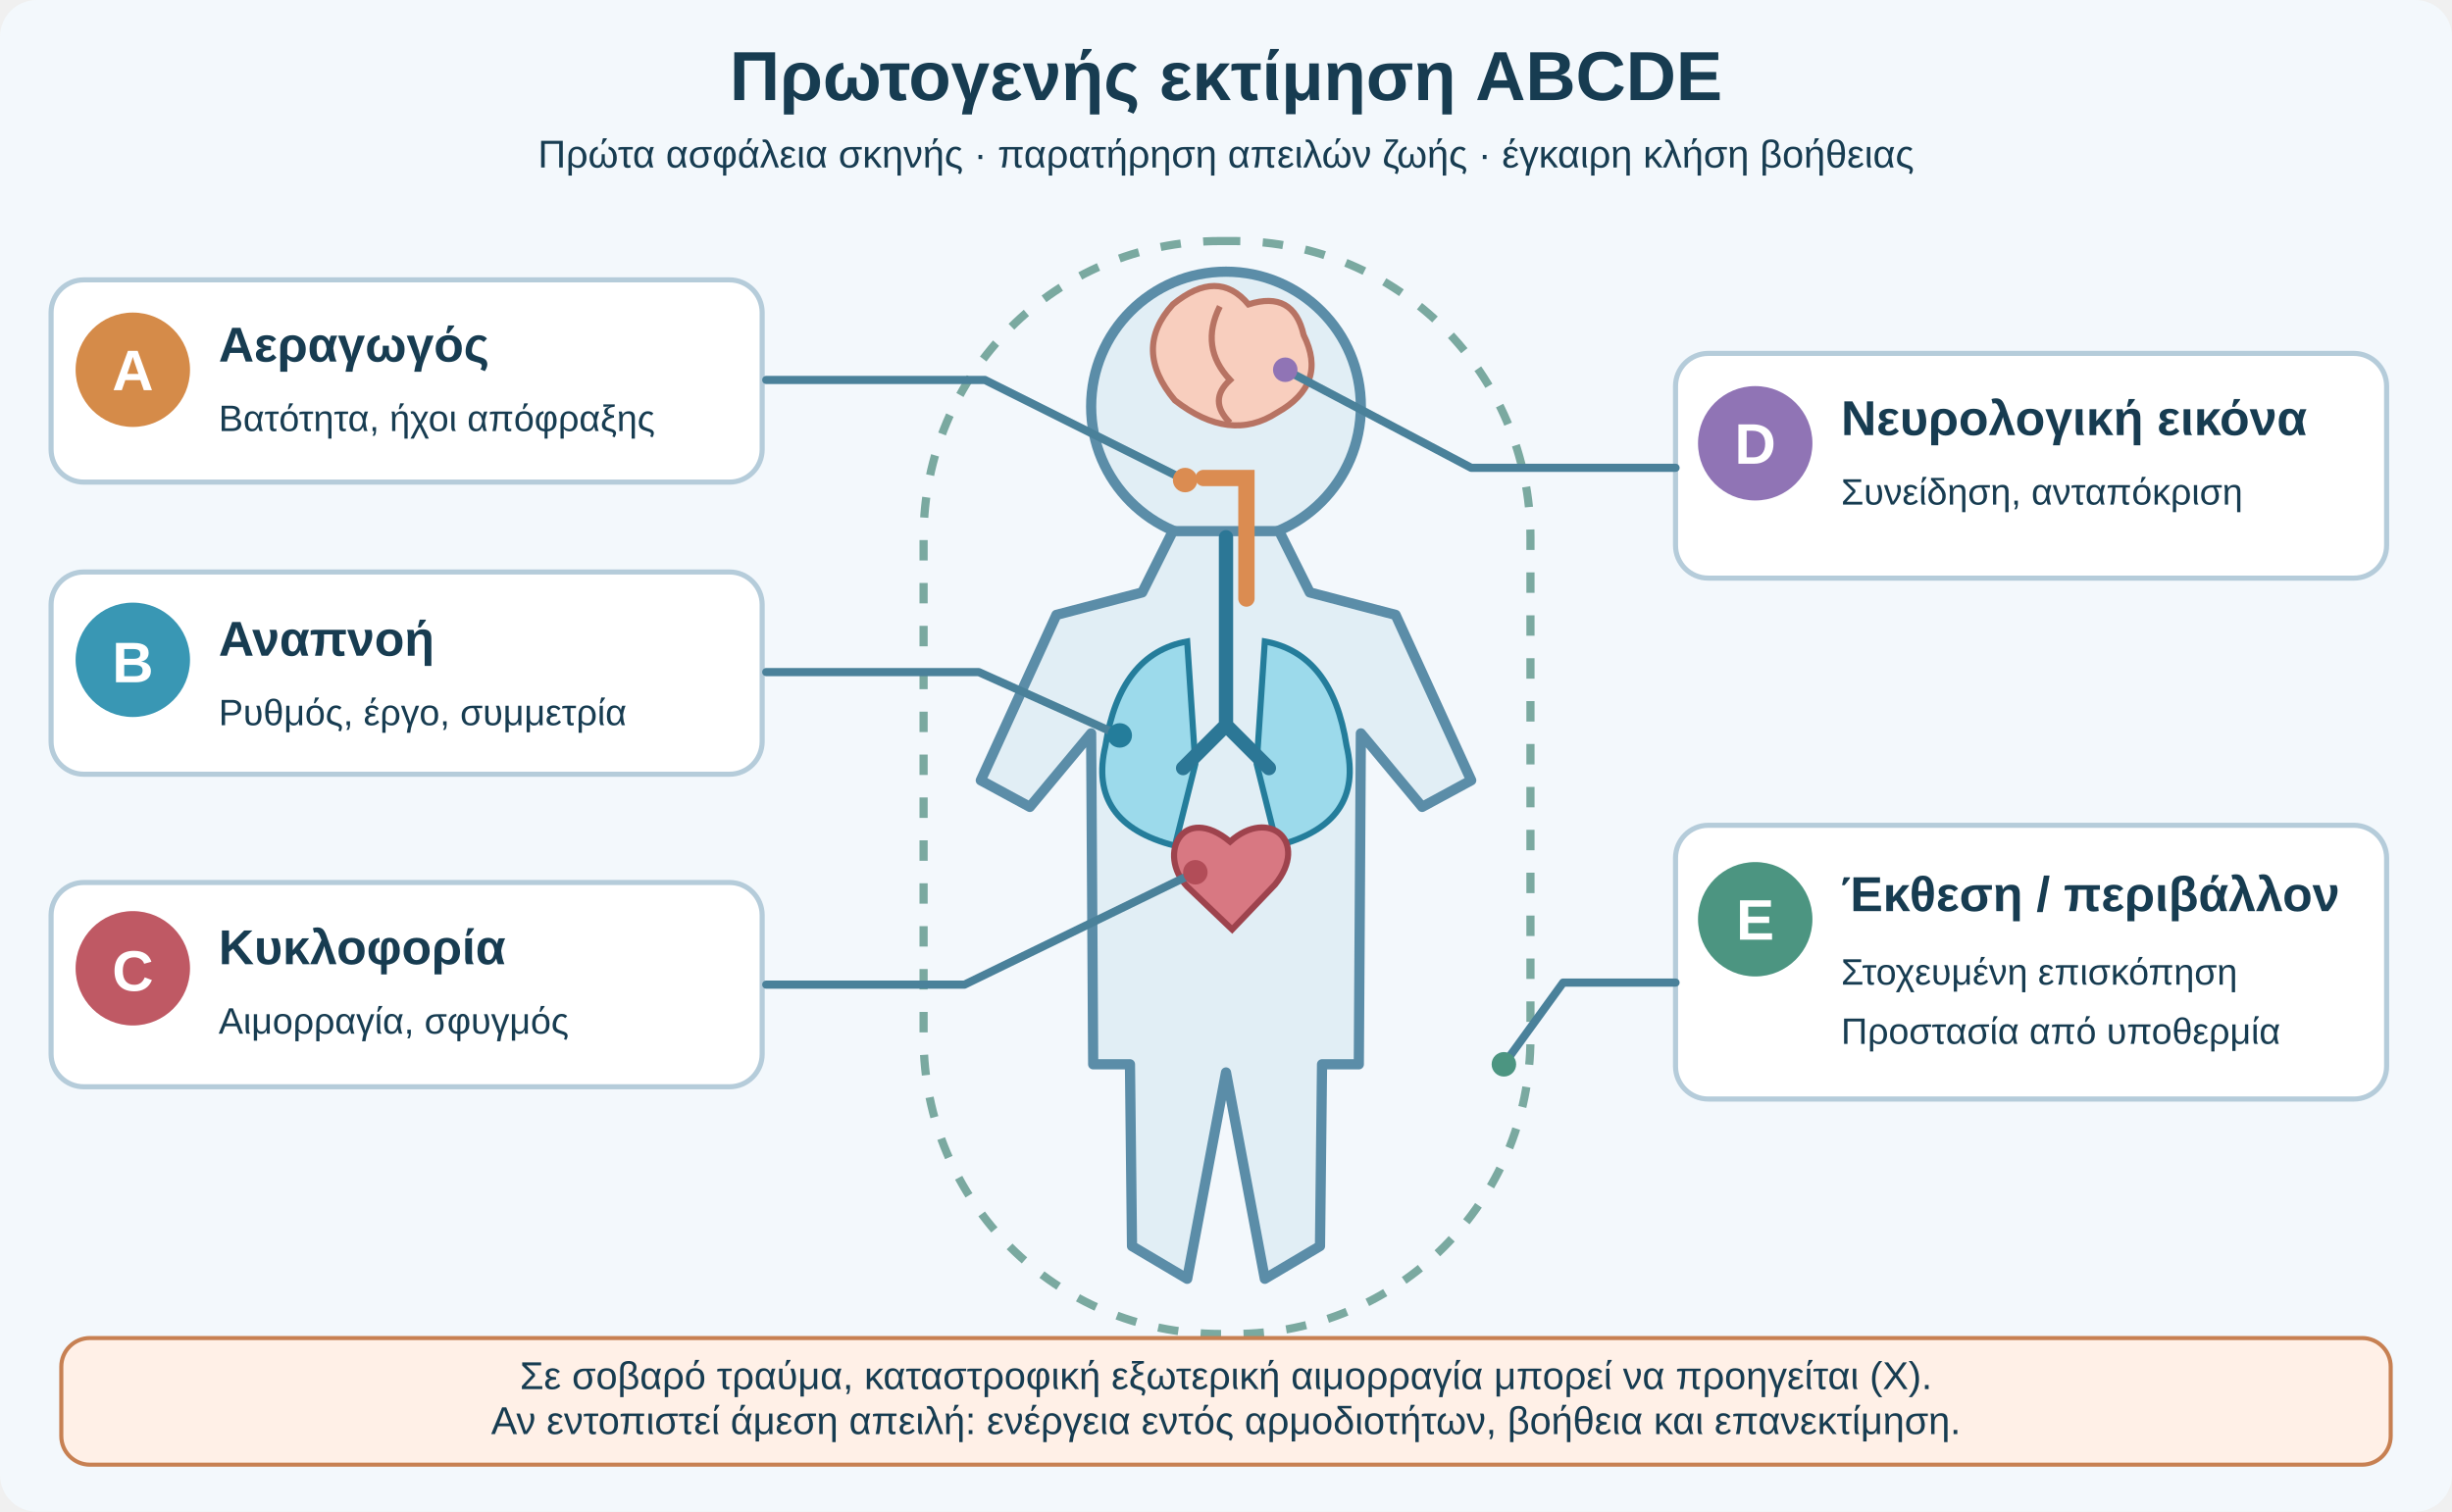
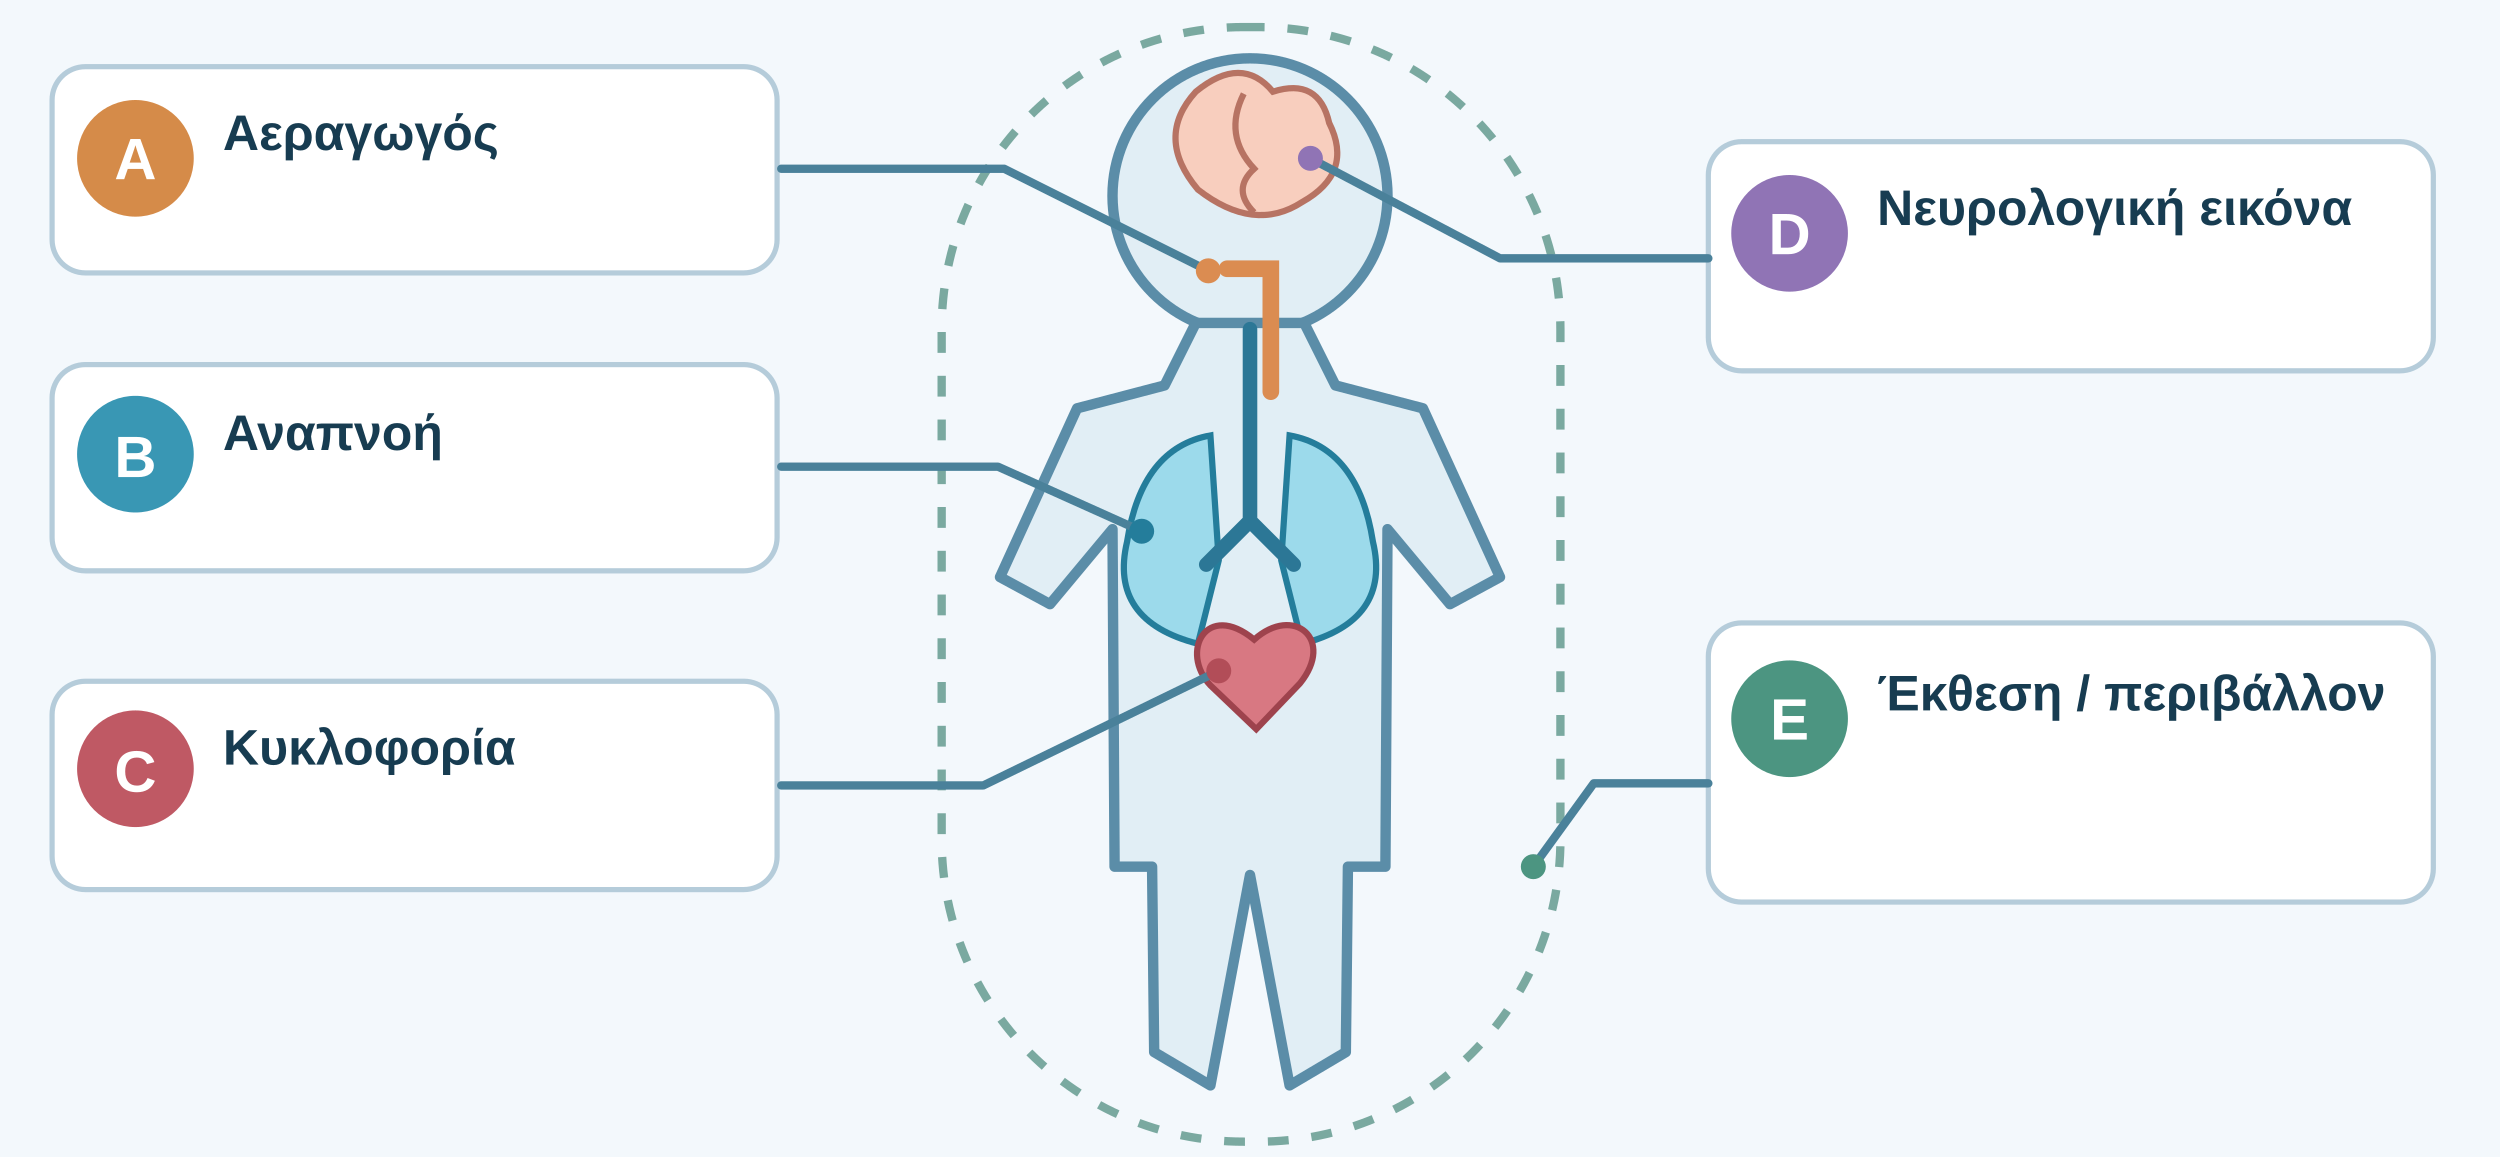
- <svg xmlns="http://www.w3.org/2000/svg" viewBox="0 0 1200 740" role="img" aria-labelledby="title desc">
+ <svg xmlns="http://www.w3.org/2000/svg" viewBox="0 105 1200 555" role="img" aria-labelledby="title desc">
  <rect width="1200" height="740" rx="18" fill="#f3f8fc" />
  <style>text[fill='#fff']{fill:#fff}text{font-family:Arial,'DejaVu Sans',sans-serif;fill:#173c51}.heading{font-size:34px;font-weight:700}.sub{font-size:19px}.label{font-size:24px;font-weight:700}.detail{font-size:18px}.panel{fill:#fff;stroke:#b5ccda;stroke-width:2.5}.lead{stroke:#4a819a;stroke-width:4;fill:none;stroke-linecap:round;stroke-linejoin:round}</style>
-   <text x="600" y="49" class="heading" text-anchor="middle">Πρωτογενής εκτίμηση ABCDE</text>
-   <text x="600" y="82" class="sub" text-anchor="middle">Πρώτα ασφάλεια σκηνής · παρατήρηση απειλών ζωής · έγκαιρη κλήση βοήθειας</text>
  <g fill="#e1eef5" stroke="#5b8da8" stroke-width="5" stroke-linejoin="round" stroke-linecap="round">
    <circle cx="600" cy="199" r="66" />
    <path d="M574 260L559 290L517 301L480 382L504 395L534 359L535 521L553 521L554 610L581 626L600 525L619 626L646 610L647 521L665 521L666 359L696 395L720 382L683 301L641 290L626 260Z" />
  </g>
  <path d="M581 314Q548 320 541 365Q532 403 575 414L585 374L581 314Z" fill="#9cdaeb" stroke="#247d9b" stroke-width="3" />
  <path d="M619 314Q652 320 659 365Q668 403 625 414L615 374L619 314Z" fill="#9cdaeb" stroke="#247d9b" stroke-width="3" />
  <path d="M600 263V355M600 355L579 376M600 355L621 376" stroke="#2c7796" stroke-width="7" fill="none" stroke-linecap="round" />
  <path d="M575 196Q554 171 574 149Q596 131 611 149Q633 142 638 164Q650 188 625 202Q602 217 575 196Z" fill="#f8cebe" stroke="#b77363" stroke-width="3" />
  <path d="M597 150Q587 170 602 186Q591 196 602 207" fill="none" stroke="#b77363" stroke-width="3" />
  <path d="M602 412C579 393 566 418 581 434L603 455L624 433C641 412 621 395 602 412Z" fill="#d87882" stroke="#9e434d" stroke-width="3" />
  <path d="M589 234L610 234L610 293" stroke="#db8c51" stroke-width="8" fill="none" stroke-linecap="round" />
  <rect x="452" y="118" width="297" height="535" rx="145" fill="none" stroke="#7aa9a0" stroke-width="4" stroke-dasharray="10 11" />
  <rect x="25" y="137" width="348" height="99" rx="16" class="panel" />
  <circle cx="65" cy="181" r="28" fill="#d58b49" />
  <text x="65" y="191" text-anchor="middle" font-size="28" font-weight="700" fill="#fff">A</text>
  <text x="107" y="177" class="label">Αεραγωγός</text>
-   <text x="107" y="211" class="detail">Βατότητα, ήχοι απόφραξης</text>
  <path d="M375 186H482L580 235" class="lead" />
  <circle cx="580" cy="235" r="6" fill="#db8c51" />
  <rect x="25" y="280" width="348" height="99" rx="16" class="panel" />
  <circle cx="65" cy="323" r="28" fill="#3997b4" />
  <text x="65" y="334" text-anchor="middle" font-size="28" font-weight="700" fill="#fff">B</text>
  <text x="107" y="321" class="label">Αναπνοή</text>
-   <text x="107" y="355" class="detail">Ρυθμός, έργο, συμμετρία</text>
  <path d="M375 329H479L548 360" class="lead" />
  <circle cx="548" cy="360" r="6" fill="#247d9b" />
  <rect x="25" y="432" width="348" height="100" rx="16" class="panel" />
  <circle cx="65" cy="474" r="28" fill="#bf5964" />
  <text x="65" y="485" text-anchor="middle" font-size="28" font-weight="700" fill="#fff">C</text>
  <text x="107" y="472" class="label">Κυκλοφορία</text>
-   <text x="107" y="506" class="detail">Αιμορραγία, σφυγμός</text>
  <path d="M375 482H472L585 427" class="lead" />
  <circle cx="585" cy="427" r="6" fill="#b24d58" />
  <rect x="820" y="173" width="348" height="110" rx="16" class="panel" />
  <circle cx="859" cy="217" r="28" fill="#9074b5" />
  <text x="859" y="227" text-anchor="middle" font-size="28" font-weight="700" fill="#fff">D</text>
  <text x="901" y="213" class="label">Νευρολογική εικόνα</text>
-   <text x="901" y="247" class="detail">Συνείδηση, ανταπόκριση</text>
  <path d="M820 229L720 229L629 181" class="lead" />
  <circle cx="629" cy="181" r="6" fill="#9074b5" />
  <rect x="820" y="404" width="348" height="134" rx="16" class="panel" />
  <circle cx="859" cy="450" r="28" fill="#4c9581" />
  <text x="859" y="460" text-anchor="middle" font-size="28" font-weight="700" fill="#fff">E</text>
  <text x="901" y="446" class="label">Έκθεση / περιβάλλον</text>
-   <text x="901" y="482" class="detail">Στοχευμένη επισκόπηση</text>
-   <text x="901" y="511" class="detail">Προστασία από υποθερμία</text>
  <path d="M820 481H765L736 521" class="lead" />
  <circle cx="736" cy="521" r="6" fill="#4c9581" />
-   <rect x="30" y="655" width="1140" height="62" rx="14" fill="#fff0e7" stroke="#c78052" stroke-width="2" />
-   <text x="600" y="680" text-anchor="middle" class="sub">Σε σοβαρό τραύμα, καταστροφική εξωτερική αιμορραγία μπορεί να προηγείται (X).</text>
-   <text x="600" y="702" text-anchor="middle" class="sub">Αν εντοπιστεί άμεση απειλή: ενέργεια εντός αρμοδιοτήτων, βοήθεια και επανεκτίμηση.</text>
</svg>
